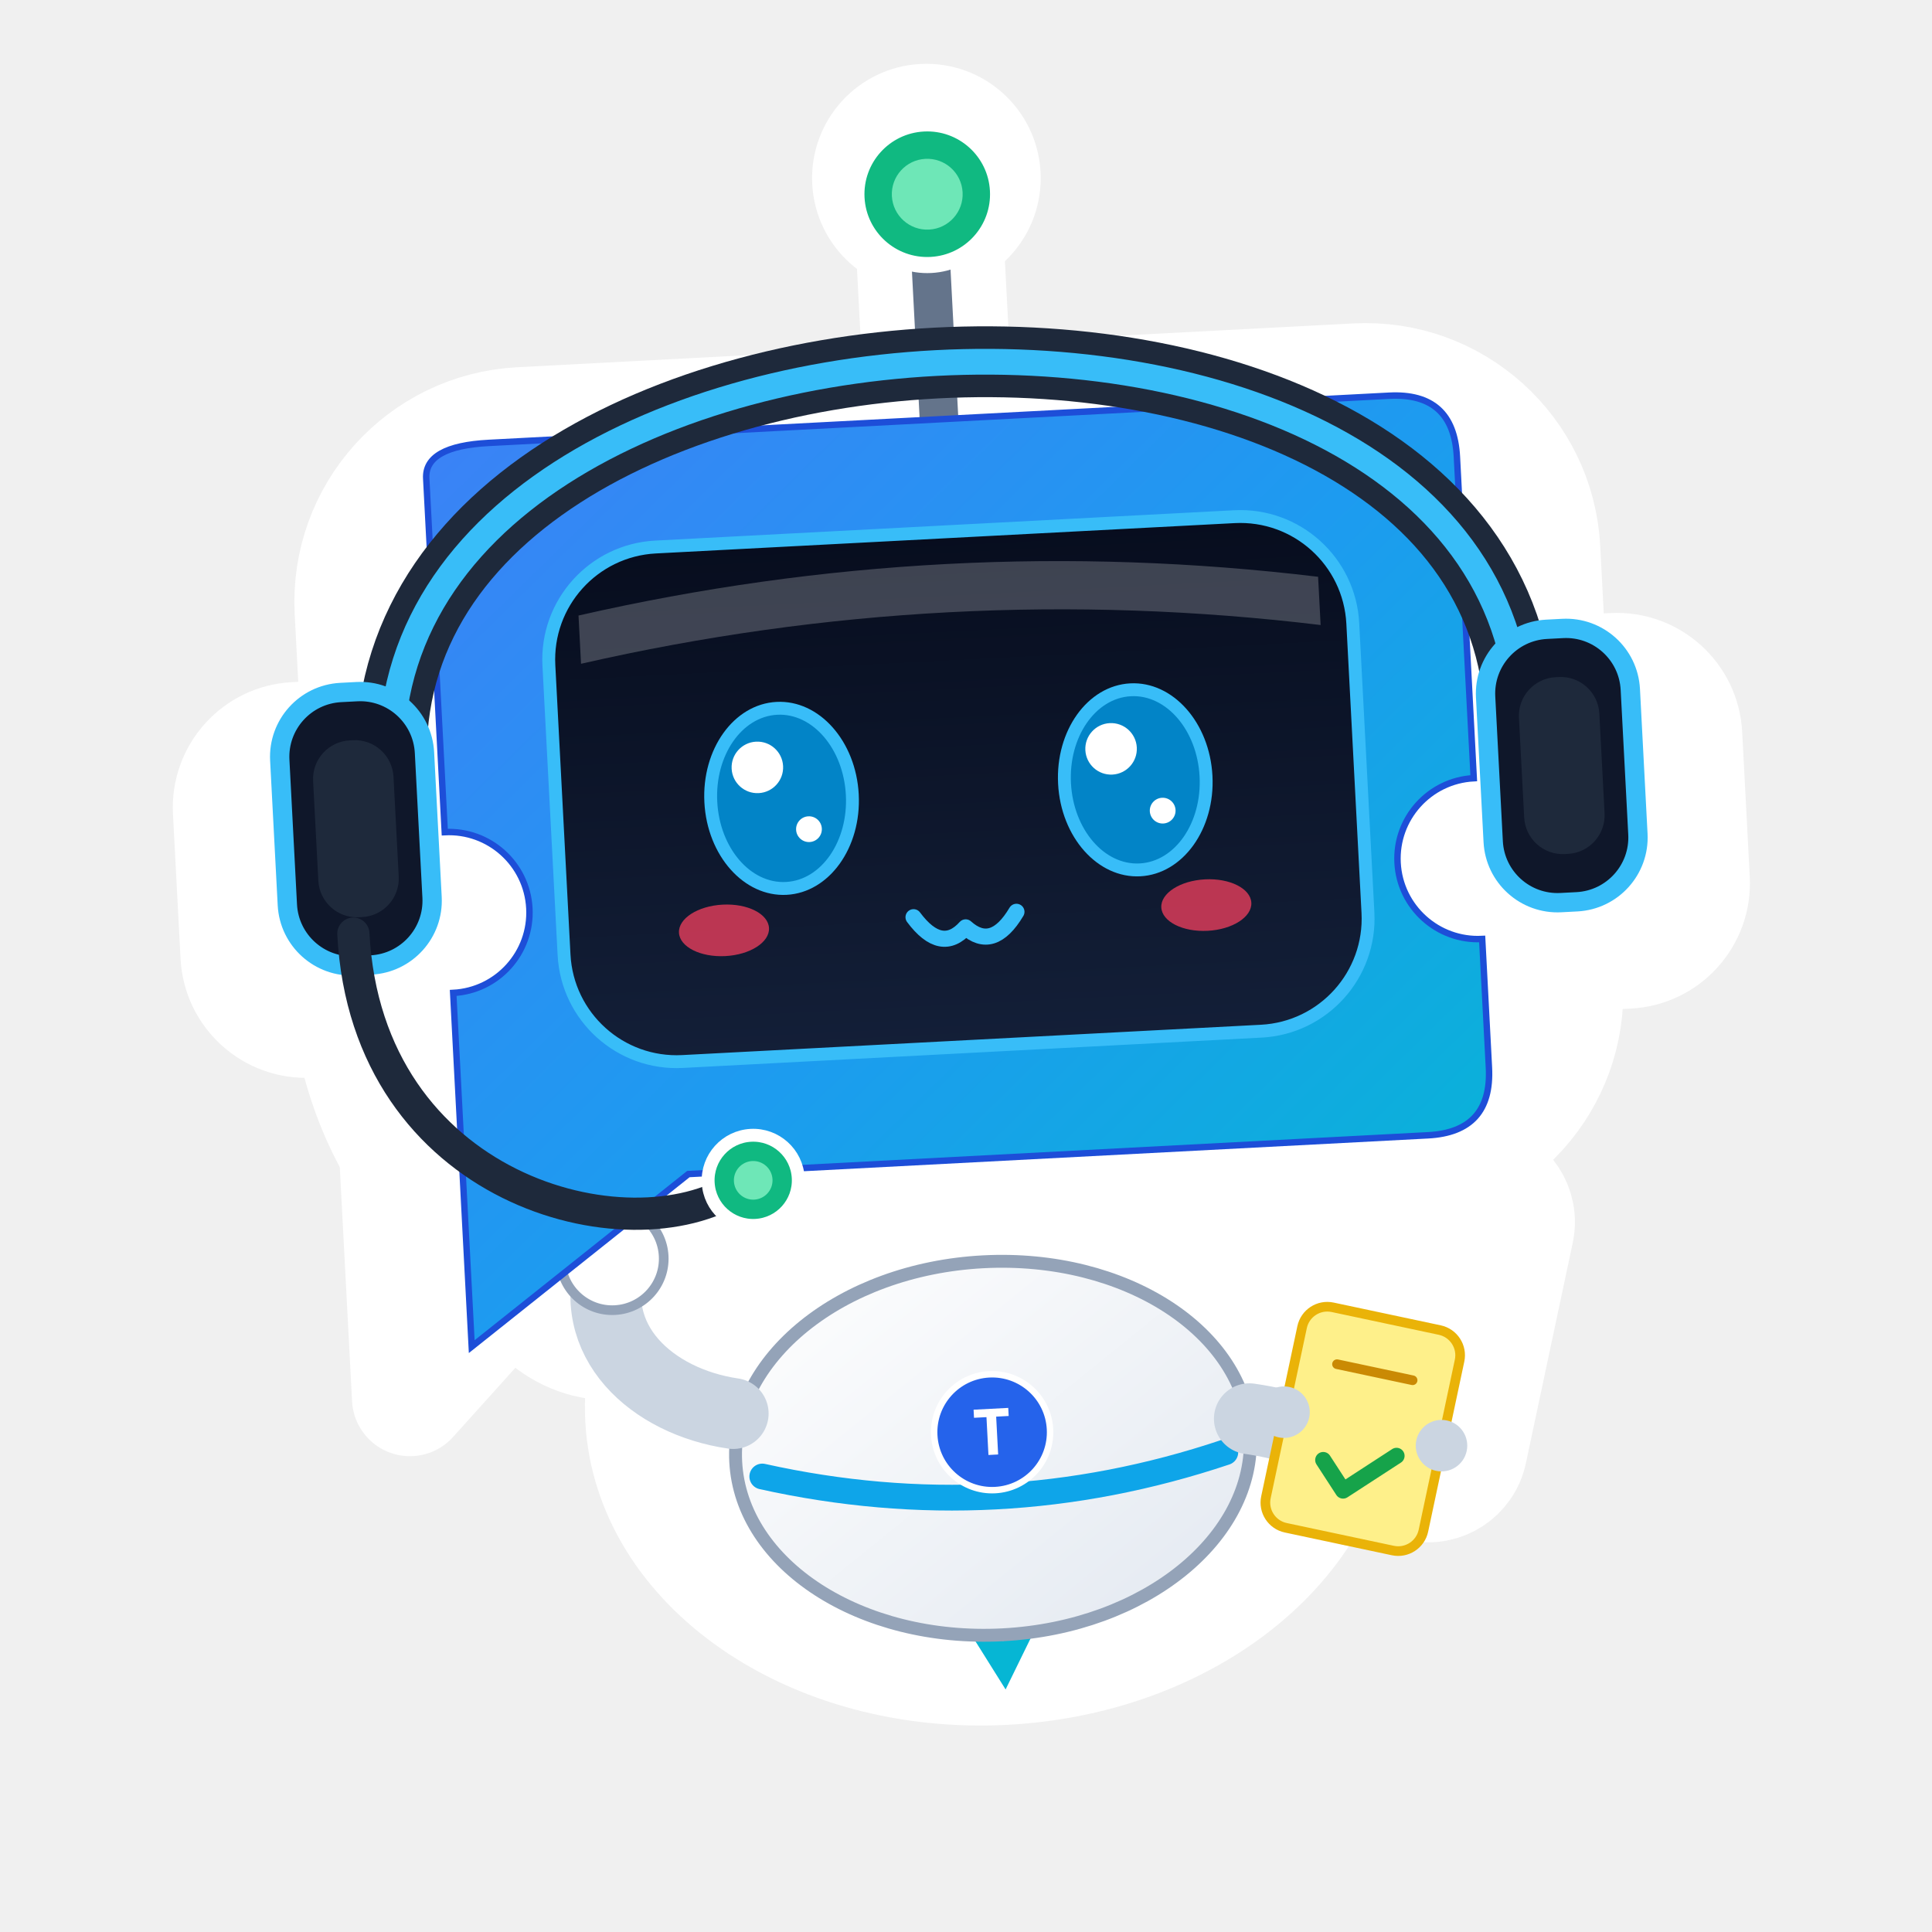
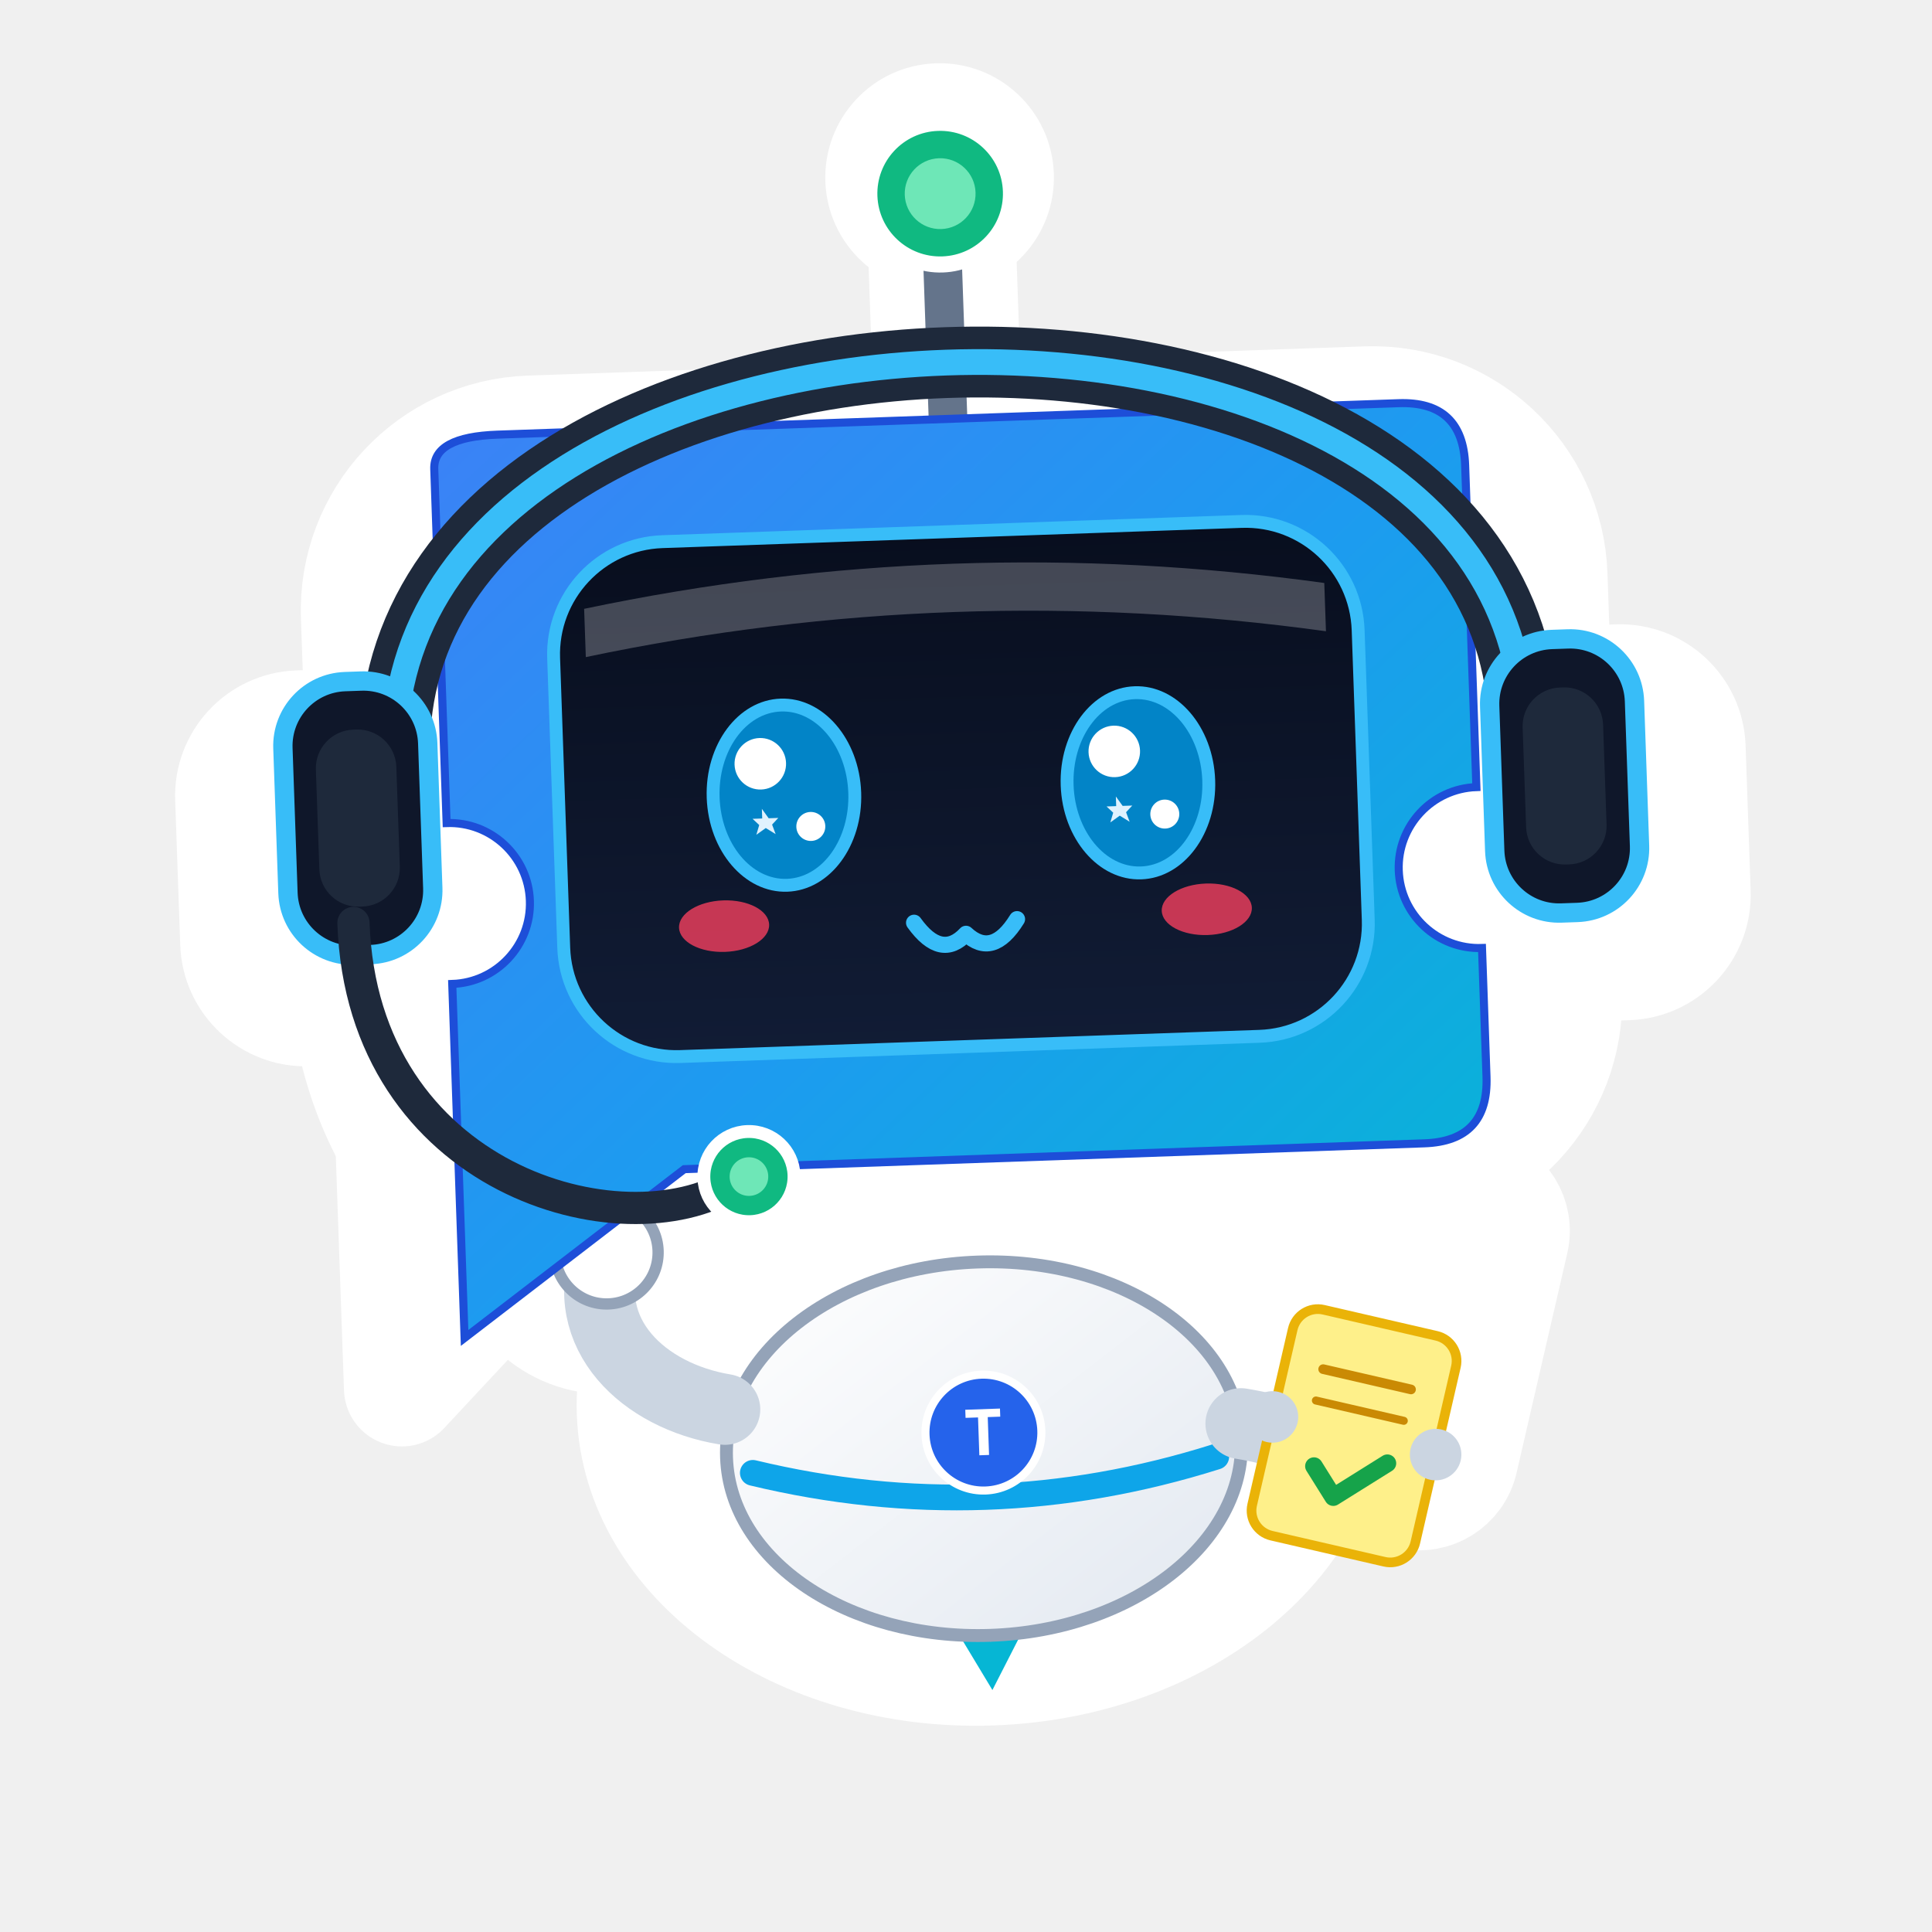
<svg xmlns="http://www.w3.org/2000/svg" viewBox="0 0 600 600" width="600" height="600">
  <defs>
-     <linearGradient id="headGrad2" x1="0%" y1="0%" x2="100%" y2="100%">
+     <linearGradient id="headGrad02" x1="0%" y1="0%" x2="100%" y2="100%">
      <stop offset="0%" stop-color="#3B82F6" />
      <stop offset="50%" stop-color="#1D9BF0" />
      <stop offset="100%" stop-color="#06B6D4" />
    </linearGradient>
-     <linearGradient id="visorGrad2" x1="0%" y1="0%" x2="0%" y2="100%">
-       <stop offset="0%" stop-color="#070D1E" />
-       <stop offset="100%" stop-color="#131F38" />
+     <linearGradient id="screenGrad02" x1="0%" y1="0%" x2="0%" y2="100%">
+       <stop offset="0%" stop-color="#080E1E" />
+       <stop offset="100%" stop-color="#111C35" />
    </linearGradient>
-     <linearGradient id="bodyGrad2" x1="0%" y1="0%" x2="100%" y2="100%">
+     <linearGradient id="bodyGrad02" x1="0%" y1="0%" x2="100%" y2="100%">
      <stop offset="0%" stop-color="#FFFFFF" />
      <stop offset="100%" stop-color="#E2E8F0" />
    </linearGradient>
  </defs>
-   <g transform="translate(300, 290) rotate(-3)">
+   <g transform="translate(300, 290) rotate(-2)">
    <g fill="#FFFFFF" stroke="#FFFFFF" stroke-linejoin="round" stroke-linecap="round">
-       <rect x="-185" y="-165" width="370" height="245" rx="55" stroke-width="36" />
+       <rect x="-185" y="-160" width="370" height="240" rx="55" stroke-width="36" />
      <polygon points="-180,40 -180,135 -95,50" stroke-width="36" />
      <line x1="0" y1="-150" x2="0" y2="-235" stroke-width="46" />
      <circle cx="0" cy="-235" r="35" />
      <rect x="-230" y="-75" width="60" height="95" rx="25" stroke-width="28" />
      <rect x="170" y="-75" width="60" height="95" rx="25" stroke-width="28" />
      <path d="M -195 0 C -195 110, -85 135, -45 95" stroke-width="32" />
      <circle cx="-40" cy="95" r="25" />
      <ellipse cx="0" cy="145" rx="110" ry="85" stroke-width="32" />
      <circle cx="-115" cy="90" r="35" stroke-width="28" />
      <rect x="85" y="75" width="75" height="100" rx="15" stroke-width="32" transform="rotate(15 120 125)" />
    </g>
    <path d="M 0 -150 L 0 -220" stroke="#64748B" stroke-width="12" stroke-linecap="round" />
    <circle cx="0" cy="-230" r="22" fill="#10B981" stroke="#FFFFFF" stroke-width="5" />
    <circle cx="0" cy="-230" r="11" fill="#6EE7B7" />
    <g transform="translate(0, 140)">
      <polygon points="-25,50 25,50 0,95" fill="#06B6D4" />
      <polygon points="-15,50 15,50 0,80" fill="#FFFFFF" />
-       <ellipse cx="0" cy="20" rx="80" ry="58" fill="url(#bodyGrad2)" stroke="#94A3B8" stroke-width="4" />
+       <ellipse cx="0" cy="20" rx="80" ry="58" fill="url(#bodyGrad02)" stroke="#94A3B8" stroke-width="4" />
      <path d="M -72 25 Q 0 45 72 25" fill="none" stroke="#0EA5E9" stroke-width="8" stroke-linecap="round" />
-       <circle cx="0" cy="15" r="18" fill="#2563EB" stroke="#FFFFFF" stroke-width="2" />
+       <circle cx="0" cy="15" r="18" fill="#2563EB" stroke="#FFFFFF" stroke-width="2.5" />
      <text x="0" y="22" font-family="'Noto Sans', system-ui, sans-serif" font-size="20" font-weight="900" fill="#FFFFFF" text-anchor="middle">T</text>
      <g transform="translate(-80, -5)">
        <path d="M 0 10 C -25 5, -45 -15, -35 -40" fill="none" stroke="#CBD5E1" stroke-width="22" stroke-linecap="round" />
-         <circle cx="-35" cy="-40" r="16" fill="#FFFFFF" stroke="#94A3B8" stroke-width="3" />
+         <circle cx="-35" cy="-40" r="16" fill="#FFFFFF" stroke="#94A3B8" stroke-width="3.5" />
      </g>
      <g transform="translate(80, 5)">
        <path d="M 0 10 C 25 15, 35 25, 30 40" fill="none" stroke="#CBD5E1" stroke-width="22" stroke-linecap="round" />
        <g transform="translate(35, 15) rotate(15)">
-           <rect x="-25" y="-35" width="50" height="70" rx="8" fill="#FEF08A" stroke="#EAB308" stroke-width="3" />
-           <circle cx="-25" cy="0" r="8" fill="#CBD5E1" />
-           <circle cx="25" cy="0" r="8" fill="#CBD5E1" />
-           <line x1="-12" y1="-18" x2="12" y2="-18" stroke="#CA8A04" stroke-width="3" stroke-linecap="round" />
-           <path d="M -10 12 L -2 20 L 12 6" fill="none" stroke="#16A34A" stroke-width="5" stroke-linecap="round" stroke-linejoin="round" />
+           <rect x="-26" y="-36" width="52" height="72" rx="8" fill="#FEF08A" stroke="#EAB308" stroke-width="3" />
+           <circle cx="-26" cy="0" r="8" fill="#CBD5E1" />
+           <circle cx="26" cy="0" r="8" fill="#CBD5E1" />
+           <line x1="-14" y1="-18" x2="14" y2="-18" stroke="#CA8A04" stroke-width="3" stroke-linecap="round" />
+           <line x1="-14" y1="-8" x2="14" y2="-8" stroke="#CA8A04" stroke-width="2.5" stroke-linecap="round" />
+           <path d="M -10 12 L -2 20 L 12 6" fill="none" stroke="#16A34A" stroke-width="5.5" stroke-linecap="round" stroke-linejoin="round" />
        </g>
      </g>
    </g>
    <g>
-       <path d="         M -160 -150         Q -160 -160, -140 -160         L 140 -160         Q 160 -160, 160 -140         L 160 -40         A 25 25 0 0 0 160 10         L 160 50         Q 160 70, 140 70         L -90 70         L -160 120         L -160 10         A 25 25 0 0 0 -160 -40         Z       " fill="url(#headGrad2)" stroke="#1D4ED8" stroke-width="2" />
-       <rect x="-125" y="-125" width="250" height="160" rx="35" fill="url(#visorGrad2)" stroke="#38BDF8" stroke-width="4" />
-       <path d="M -115 -105 Q 0 -125 115 -105 L 115 -90 Q 0 -110 -115 -90 Z" fill="#FFFFFF" opacity="0.22" />
+       <path d="         M -160 -150         Q -160 -160, -140 -160         L 140 -160         Q 160 -160, 160 -140         L 160 -40         A 25 25 0 0 0 160 10         L 160 50         Q 160 70, 140 70         L -90 70         L -160 120         L -160 10         A 25 25 0 0 0 -160 -40         Z       " fill="url(#headGrad02)" stroke="#1D4ED8" stroke-width="2.5" />
+       <rect x="-125" y="-125" width="250" height="160" rx="35" fill="url(#screenGrad02)" stroke="#38BDF8" stroke-width="4" />
+       <path d="M -115 -105 Q 0 -125 115 -105 L 115 -90 Q 0 -110 -115 -90 Z" fill="#FFFFFF" opacity="0.24" />
      <g transform="translate(-55, -45)">
        <ellipse cx="0" cy="0" rx="24" ry="30" fill="#38BDF8" />
        <ellipse cx="0" cy="0" rx="20" ry="26" fill="#0284C7" />
        <circle cx="-7" cy="-10" r="8" fill="#FFFFFF" />
-         <circle cx="8" cy="10" r="4" fill="#FFFFFF" />
+         <circle cx="8" cy="10" r="4.5" fill="#FFFFFF" />
+         <polygon points="-7,4 -5,7 -2,7 -4,9 -3,12 -6,10 -9,12 -8,9 -10,7 -7,7" fill="#E0F2FE" />
      </g>
      <g transform="translate(55, -45)">
        <ellipse cx="0" cy="0" rx="24" ry="30" fill="#38BDF8" />
        <ellipse cx="0" cy="0" rx="20" ry="26" fill="#0284C7" />
        <circle cx="-7" cy="-10" r="8" fill="#FFFFFF" />
-         <circle cx="8" cy="10" r="4" fill="#FFFFFF" />
+         <circle cx="8" cy="10" r="4.5" fill="#FFFFFF" />
+         <polygon points="-7,4 -5,7 -2,7 -4,9 -3,12 -6,10 -9,12 -8,9 -10,7 -7,7" fill="#E0F2FE" />
      </g>
-       <ellipse cx="-75" cy="-5" rx="14" ry="8" fill="#F43F5E" opacity="0.75" />
-       <ellipse cx="75" cy="-5" rx="14" ry="8" fill="#F43F5E" opacity="0.75" />
-       <path d="M -16 -6 Q -8 6 0 -2 Q 8 6 16 -6" fill="none" stroke="#38BDF8" stroke-width="5" stroke-linecap="round" stroke-linejoin="round" />
+       <ellipse cx="-75" cy="-5" rx="14" ry="8" fill="#F43F5E" opacity="0.8" />
+       <ellipse cx="75" cy="-5" rx="14" ry="8" fill="#F43F5E" opacity="0.8" />
+       <path d="M -16 -4 Q -8 8 0 0 Q 8 8 16 -4" fill="none" stroke="#38BDF8" stroke-width="5" stroke-linecap="round" stroke-linejoin="round" />
    </g>
    <path d="M -175 -50 C -190 -220, 190 -220, 175 -50" fill="none" stroke="#1E293B" stroke-width="22" stroke-linecap="round" />
    <path d="M -175 -50 C -190 -220, 190 -220, 175 -50" fill="none" stroke="#38BDF8" stroke-width="8" stroke-linecap="round" />
    <rect x="-210" y="-85" width="45" height="85" rx="20" fill="#0F172A" stroke="#38BDF8" stroke-width="6" />
    <rect x="-200" y="-70" width="25" height="55" rx="12" fill="#1E293B" />
    <rect x="165" y="-85" width="45" height="85" rx="20" fill="#0F172A" stroke="#38BDF8" stroke-width="6" />
    <rect x="175" y="-70" width="25" height="55" rx="12" fill="#1E293B" />
    <path d="M -190 -10 C -190 70, -110 95, -75 75" fill="none" stroke="#1E293B" stroke-width="10" stroke-linecap="round" />
    <circle cx="-70" cy="73" r="14" fill="#10B981" stroke="#FFFFFF" stroke-width="4" />
    <circle cx="-70" cy="73" r="6" fill="#6EE7B7" />
  </g>
</svg>
